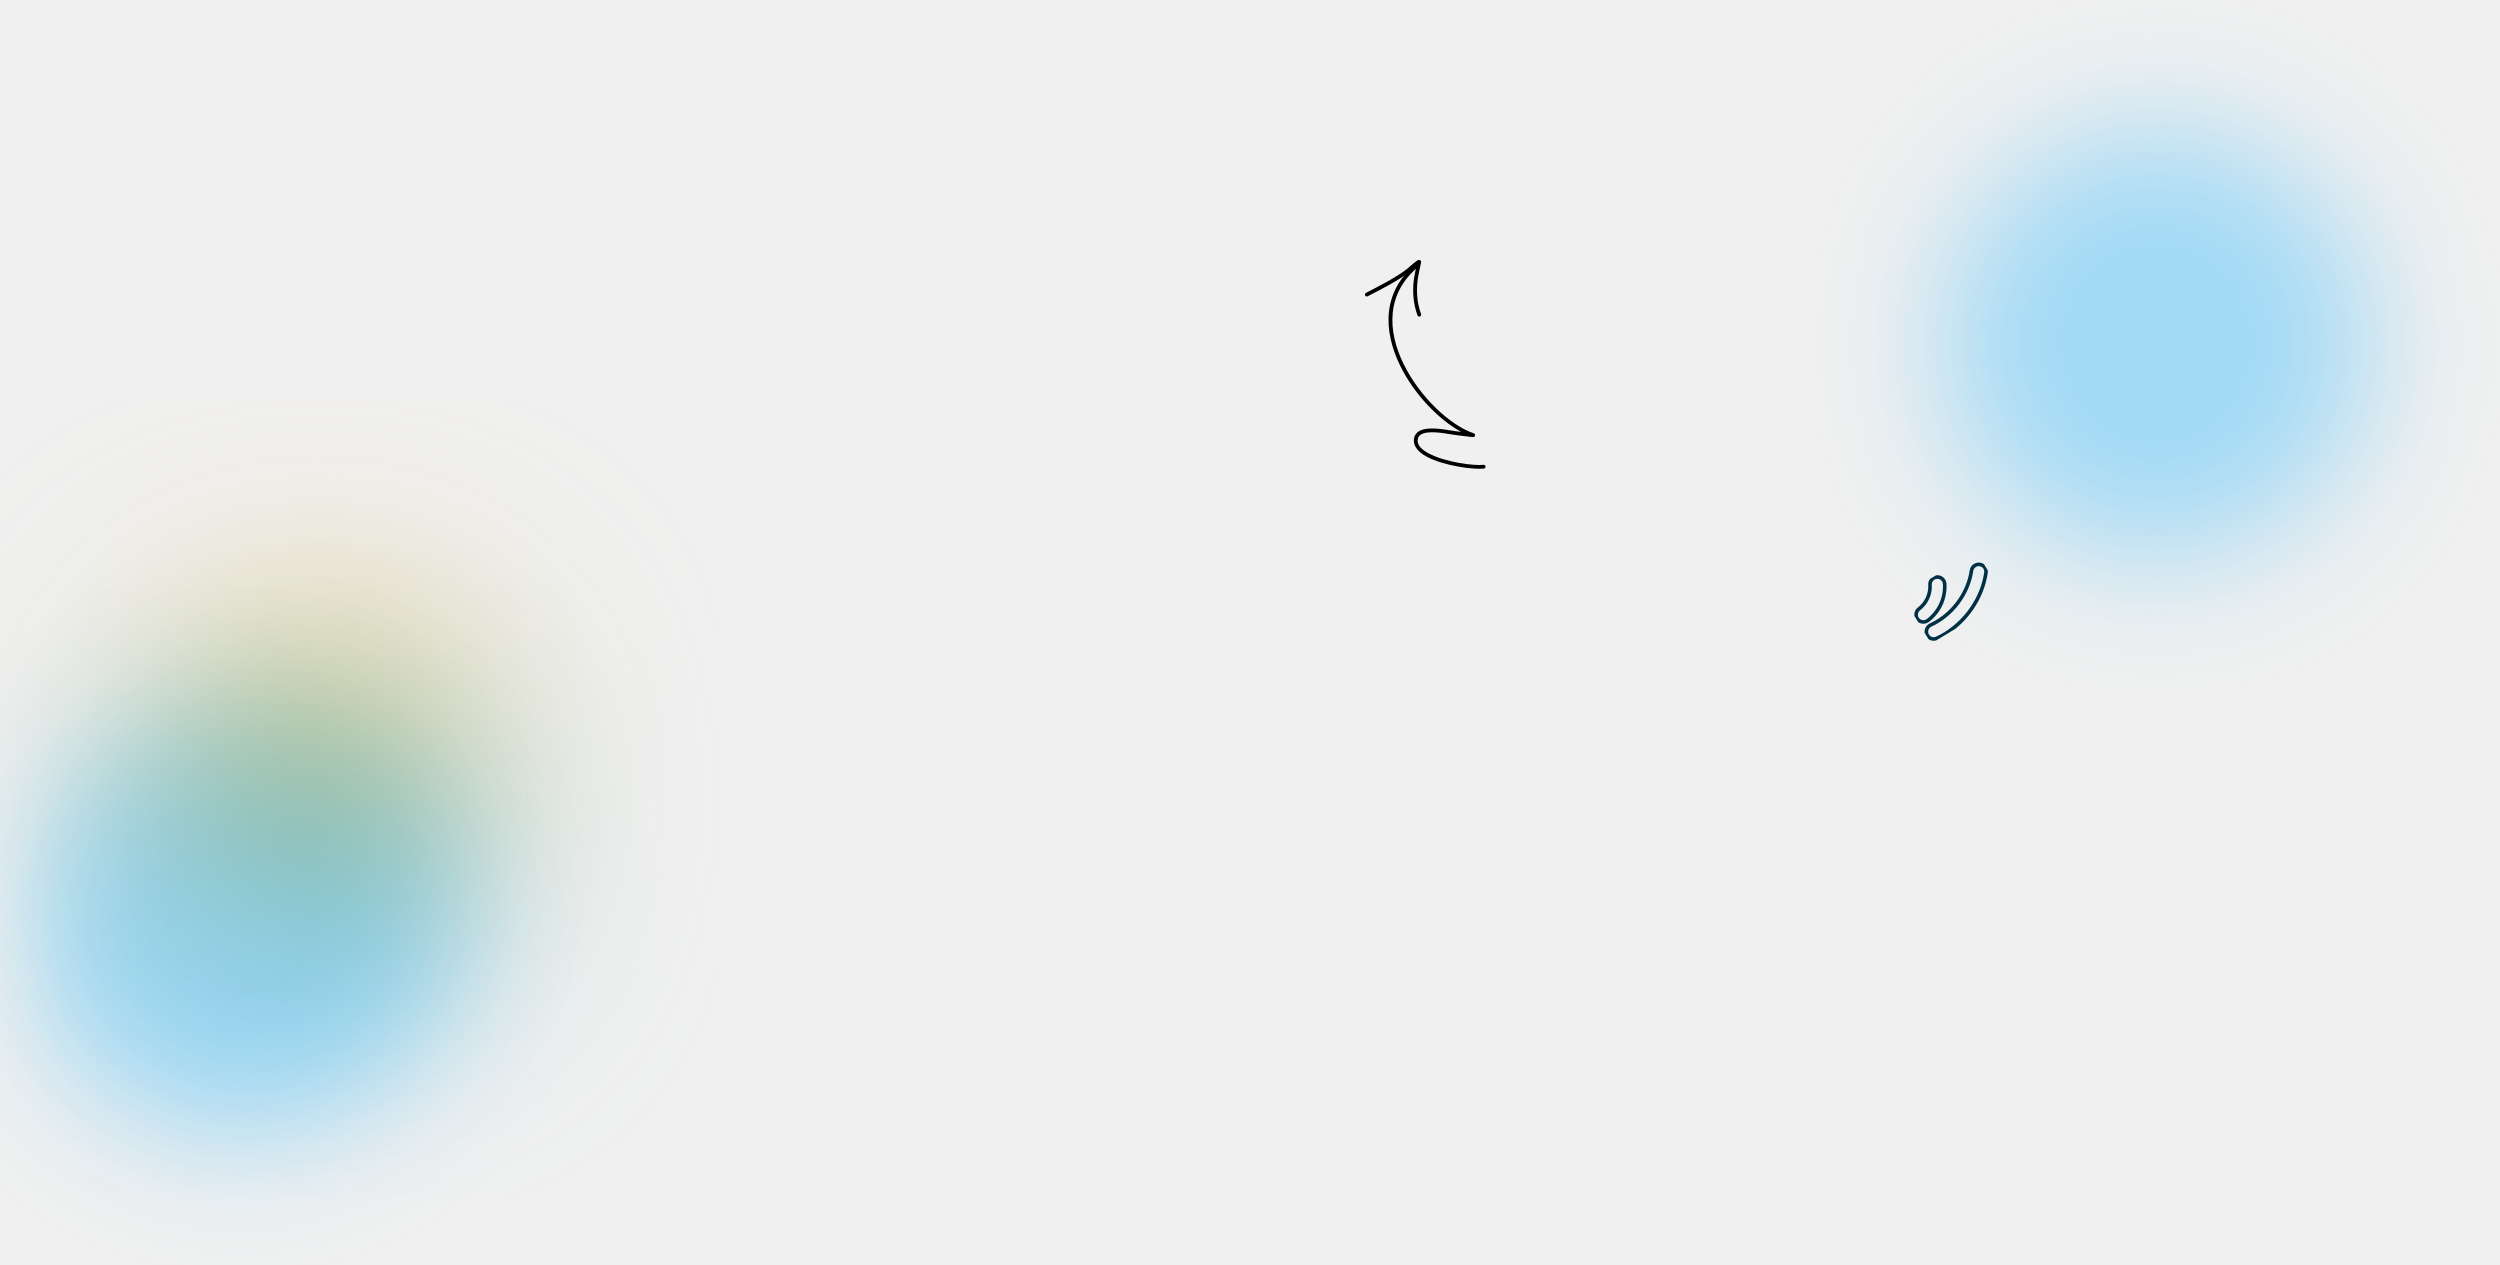
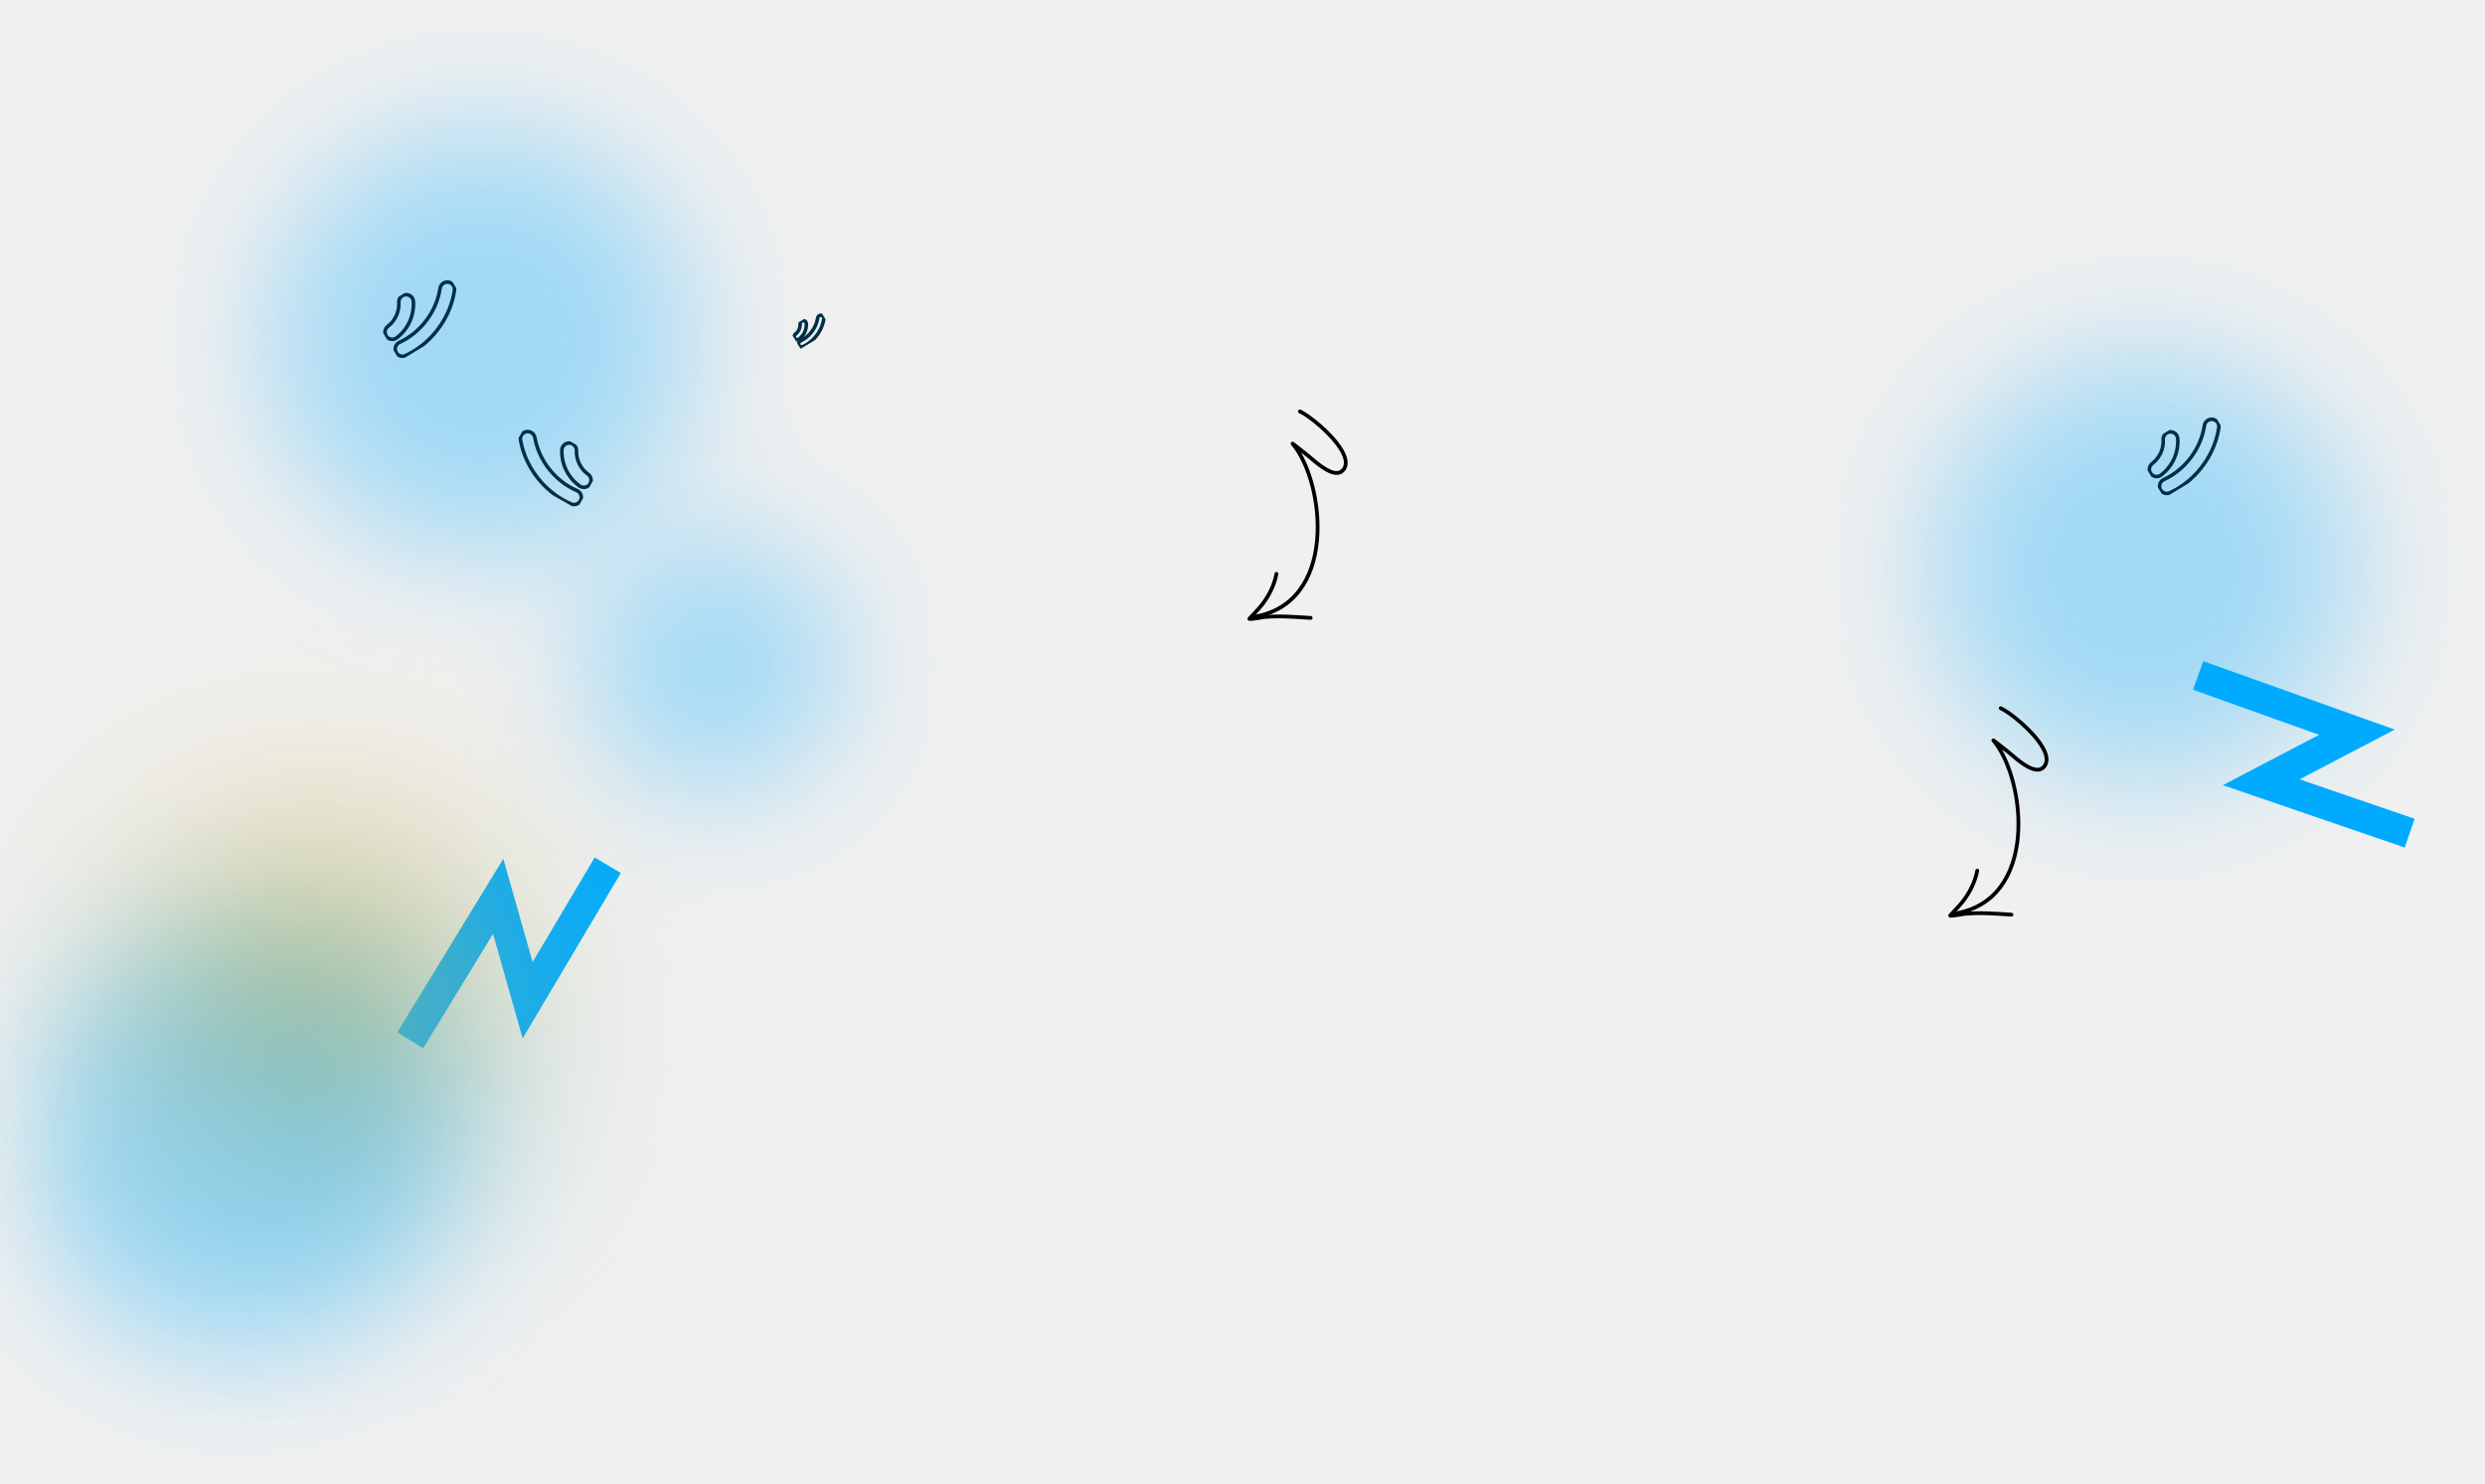
- <svg xmlns="http://www.w3.org/2000/svg" width="1390" height="703" viewBox="0 0 1390 703" fill="none">
-   <g filter="url(#filter0_f_577_11049)">
-     <circle cx="1199" cy="191" r="119" fill="url(#paint0_linear_577_11049)" fill-opacity="0.37" />
+ <svg xmlns="http://www.w3.org/2000/svg" width="1390" height="830" viewBox="0 0 1390 830" fill="none">
+   <g clip-path="url(#clip0_1008_12995)">
+     <path fill-rule="evenodd" clip-rule="evenodd" d="M727.803 253.194C728.672 253.874 729.424 254.455 729.823 254.76C732.257 256.609 737.743 261.937 742.813 264.339C746.68 266.173 750.318 266.315 752.612 262.978C754.697 259.945 753.938 255.802 751.403 251.428C745.948 242.015 732.445 231.342 727.534 229.171C726.997 228.934 726.372 229.175 726.135 229.712C725.899 230.246 726.141 230.871 726.677 231.107C731.39 233.192 744.333 243.454 749.57 252.491C751.617 256.023 752.549 259.329 750.865 261.779C749.203 264.197 746.525 263.755 743.721 262.425C738.786 260.088 733.474 254.875 731.106 253.073C729.621 251.943 724.078 247.477 723.511 247.209C722.801 246.872 722.359 247.303 722.224 247.455C722.12 247.572 721.637 248.193 722.259 248.928C731.13 259.413 737.485 281.642 735.65 302.074C733.832 322.327 723.909 340.858 700.054 344.162C699.475 344.243 699.07 344.779 699.149 345.357C699.23 345.937 699.766 346.342 700.345 346.26C725.339 342.797 735.855 323.482 737.761 302.265C739.367 284.384 734.815 265.183 727.803 253.194Z" fill="black" />
+     <path fill-rule="evenodd" clip-rule="evenodd" d="M701.415 344.872C703.117 343.042 704.869 341.275 706.43 339.313C710.589 334.086 713.802 327.774 715.033 321.184C715.139 320.607 714.759 320.055 714.185 319.947C713.608 319.841 713.056 320.221 712.948 320.794C711.785 327.049 708.717 333.034 704.771 337.993C702.984 340.238 700.939 342.226 699.015 344.349C698.921 344.456 698.057 345.352 697.926 345.592C697.619 346.147 697.847 346.573 697.978 346.757C698.085 346.912 698.251 347.071 698.513 347.179C698.729 347.266 699.177 347.335 699.796 347.3C701.778 347.194 706.368 346.284 707.137 346.214C715.953 345.413 724.289 346.148 733.085 346.702C733.669 346.737 734.174 346.293 734.211 345.71C734.248 345.127 733.804 344.625 733.221 344.588C724.313 344.026 715.87 343.293 706.947 344.105C706.418 344.151 703.504 344.568 701.415 344.872Z" fill="black" />
  </g>
-   <g filter="url(#filter1_f_577_11049)">
-     <circle cx="133" cy="512" r="119" fill="url(#paint1_linear_577_11049)" fill-opacity="0.37" />
+   <g filter="url(#filter0_f_1008_12995)">
+     <circle cx="1199" cy="318" r="119" fill="url(#paint0_linear_1008_12995)" fill-opacity="0.37" />
  </g>
-   <g filter="url(#filter2_f_577_11049)">
-     <circle cx="177" cy="444" r="87" fill="url(#paint2_linear_577_11049)" />
+   <g filter="url(#filter1_f_1008_12995)">
+     <circle cx="269" cy="191" r="119" fill="url(#paint1_linear_1008_12995)" fill-opacity="0.37" />
  </g>
-   <g clip-path="url(#clip0_577_11049)">
-     <path fill-rule="evenodd" clip-rule="evenodd" d="M812.394 240.114C811.298 239.983 810.354 239.875 809.855 239.82C806.815 239.497 799.364 237.778 793.783 238.346C789.524 238.779 786.338 240.54 786.102 244.583C785.888 248.257 788.682 251.409 793.115 253.84C802.654 259.07 819.731 261.215 825.058 260.53C825.639 260.455 826.049 259.925 825.974 259.344C825.9 258.765 825.37 258.355 824.788 258.43C819.677 259.086 803.291 257.003 794.133 251.982C790.553 250.019 788.045 247.673 788.218 244.705C788.388 241.775 790.909 240.768 793.996 240.454C799.428 239.9 806.671 241.611 809.631 241.928C811.486 242.125 818.54 243.078 819.164 243.014C819.946 242.935 820.102 242.338 820.138 242.138C820.166 241.983 820.258 241.202 819.345 240.896C806.329 236.515 789.386 220.784 780.382 202.351C771.456 184.081 770.355 163.089 789.057 147.916C789.51 147.547 789.579 146.879 789.213 146.425C788.843 145.971 788.175 145.902 787.722 146.271C768.127 162.17 769.126 184.14 778.477 203.28C786.357 219.412 800.189 233.485 812.394 240.114Z" fill="black" />
-     <path fill-rule="evenodd" clip-rule="evenodd" d="M787.525 148.013C787.016 150.459 786.43 152.878 786.111 155.365C785.258 161.99 785.775 169.054 788.133 175.329C788.34 175.878 788.951 176.154 789.498 175.949C790.047 175.741 790.322 175.13 790.118 174.584C787.876 168.63 787.404 161.921 788.213 155.636C788.581 152.79 789.301 150.03 789.849 147.219C789.874 147.078 790.15 145.864 790.138 145.591C790.113 144.957 789.697 144.71 789.49 144.621C789.318 144.544 789.094 144.493 788.814 144.537C788.584 144.574 788.165 144.747 787.654 145.097C786.012 146.214 782.557 149.368 781.935 149.826C774.805 155.074 767.292 158.759 759.479 162.838C758.961 163.11 758.759 163.751 759.029 164.269C759.299 164.787 759.939 164.987 760.457 164.717C768.37 160.588 775.973 156.845 783.188 151.532C783.617 151.219 785.895 149.353 787.525 148.013Z" fill="black" />
+   <g filter="url(#filter2_f_1008_12995)">
+     <circle cx="400" cy="372" r="72" fill="url(#paint2_linear_1008_12995)" fill-opacity="0.37" />
  </g>
-   <g clip-path="url(#clip1_577_11049)">
-     <path d="M1081.35 352.502C1093.41 345.193 1102.18 332.295 1104.21 318.41C1104.37 317.342 1104.09 316.259 1103.45 315.399C1102.8 314.539 1101.84 313.971 1100.77 313.822C1099.7 313.674 1098.61 313.955 1097.74 314.605C1096.87 315.255 1096.29 316.22 1096.14 317.287C1094.25 330.175 1085.36 342.029 1073.46 347.494C1072.97 347.717 1072.53 348.033 1072.16 348.426C1071.79 348.819 1071.5 349.28 1071.32 349.782C1071.13 350.285 1071.04 350.82 1071.06 351.355C1071.07 351.89 1071.2 352.416 1071.42 352.901C1071.64 353.388 1071.96 353.826 1072.35 354.19C1072.74 354.554 1073.2 354.837 1073.71 355.022C1074.21 355.207 1074.74 355.291 1075.28 355.269C1075.82 355.247 1076.35 355.119 1076.84 354.893C1078.39 354.184 1079.89 353.386 1081.35 352.502Z" stroke="#002F46" stroke-width="2" stroke-miterlimit="10" stroke-linecap="round" />
-     <path d="M1071.51 345.209C1071.63 345.139 1071.75 345.065 1071.87 344.994C1075 342.617 1077.5 339.505 1079.13 335.939C1080.77 332.373 1081.49 328.464 1081.23 324.566C1081.15 323.491 1080.65 322.493 1079.83 321.792C1079.02 321.091 1077.95 320.744 1076.87 320.828C1075.79 320.912 1074.79 321.419 1074.08 322.238C1073.37 323.057 1073.01 324.121 1073.09 325.196C1073.23 327.735 1072.75 330.276 1071.69 332.597C1070.63 334.918 1069.01 336.948 1066.99 338.512C1066.56 338.835 1066.19 339.238 1065.92 339.699C1065.65 340.161 1065.46 340.67 1065.39 341.2C1065.31 341.729 1065.34 342.267 1065.47 342.784C1065.6 343.301 1065.84 343.785 1066.16 344.211C1066.77 345.008 1067.65 345.551 1068.64 345.736C1069.63 345.92 1070.65 345.733 1071.51 345.209Z" stroke="#002F46" stroke-width="2" stroke-miterlimit="10" stroke-linecap="round" />
+   <g clip-path="url(#clip1_1008_12995)">
+     <path fill-rule="evenodd" clip-rule="evenodd" d="M1119.8 419.194C1120.67 419.874 1121.42 420.455 1121.82 420.76C1124.26 422.609 1129.74 427.937 1134.81 430.339C1138.68 432.173 1142.32 432.315 1144.61 428.978C1146.7 425.945 1145.94 421.802 1143.4 417.428C1137.95 408.015 1124.45 397.342 1119.53 395.171C1119 394.934 1118.37 395.175 1118.14 395.712C1117.9 396.246 1118.14 396.871 1118.68 397.107C1123.39 399.192 1136.33 409.454 1141.57 418.491C1143.62 422.023 1144.55 425.329 1142.86 427.779C1141.2 430.197 1138.52 429.755 1135.72 428.425C1130.79 426.088 1125.47 420.875 1123.11 419.073C1121.62 417.943 1116.08 413.477 1115.51 413.209C1114.8 412.872 1114.36 413.303 1114.22 413.455C1114.12 413.572 1113.64 414.193 1114.26 414.928C1123.13 425.413 1129.49 447.642 1127.65 468.074C1125.83 488.327 1115.91 506.858 1092.05 510.162C1091.48 510.243 1091.07 510.779 1091.15 511.357C1091.23 511.937 1091.77 512.342 1092.35 512.26C1117.34 508.797 1127.86 489.482 1129.76 468.265C1131.37 450.384 1126.81 431.183 1119.8 419.194Z" fill="black" />
+     <path fill-rule="evenodd" clip-rule="evenodd" d="M1093.42 510.871C1095.12 509.042 1096.87 507.275 1098.43 505.313C1102.59 500.086 1105.8 493.774 1107.03 487.184C1107.14 486.607 1106.76 486.055 1106.19 485.947C1105.61 485.841 1105.06 486.221 1104.95 486.794C1103.78 493.049 1100.72 499.034 1096.77 503.993C1094.98 506.238 1092.94 508.226 1091.02 510.349C1090.92 510.456 1090.06 511.352 1089.93 511.592C1089.62 512.147 1089.85 512.573 1089.98 512.757C1090.09 512.912 1090.25 513.071 1090.51 513.179C1090.73 513.266 1091.18 513.335 1091.8 513.3C1093.78 513.194 1098.37 512.284 1099.14 512.214C1107.95 511.413 1116.29 512.148 1125.09 512.702C1125.67 512.737 1126.17 512.293 1126.21 511.71C1126.25 511.127 1125.8 510.625 1125.22 510.588C1116.31 510.026 1107.87 509.293 1098.95 510.105C1098.42 510.151 1095.5 510.568 1093.42 510.871Z" fill="black" />
+   </g>
+   <g clip-path="url(#clip2_1008_12995)">
+     <path d="M314.915 279.611C302.659 272.628 293.546 259.969 291.149 246.143C290.963 245.08 291.208 243.99 291.831 243.113C292.454 242.235 293.402 241.643 294.469 241.465C295.535 241.288 296.632 241.54 297.518 242.166C298.403 242.792 299.005 243.742 299.192 244.805C301.416 257.637 310.629 269.249 322.663 274.395C323.16 274.604 323.611 274.908 323.99 275.291C324.369 275.674 324.669 276.127 324.872 276.624C325.075 277.122 325.177 277.654 325.173 278.189C325.169 278.725 325.058 279.254 324.847 279.745C324.64 280.238 324.337 280.684 323.955 281.058C323.573 281.433 323.12 281.727 322.622 281.926C322.124 282.125 321.591 282.223 321.054 282.215C320.516 282.207 319.984 282.094 319.489 281.881C317.922 281.214 316.394 280.456 314.915 279.611Z" stroke="#002F46" stroke-width="2" stroke-miterlimit="10" stroke-linecap="round" />
+     <path d="M324.55 272.058C324.431 271.991 324.308 271.921 324.189 271.853C320.994 269.56 318.416 266.516 316.688 262.995C314.959 259.474 314.134 255.586 314.288 251.682C314.335 250.605 314.81 249.595 315.608 248.872C316.406 248.149 317.462 247.774 318.544 247.829C319.626 247.884 320.644 248.364 321.376 249.164C322.107 249.964 322.492 251.018 322.445 252.095C322.365 254.636 322.912 257.163 324.037 259.455C325.162 261.747 326.831 263.733 328.899 265.242C329.337 265.553 329.71 265.947 329.996 266.401C330.282 266.854 330.476 267.359 330.567 267.886C330.658 268.413 330.644 268.952 330.526 269.472C330.407 269.992 330.187 270.483 329.877 270.917C329.293 271.73 328.425 272.297 327.441 272.507C326.457 272.718 325.427 272.558 324.55 272.058Z" stroke="#002F46" stroke-width="2" stroke-miterlimit="10" stroke-linecap="round" />
+   </g>
+   <g clip-path="url(#clip3_1008_12995)">
+     <path d="M1218.26 273.255C1230.32 265.946 1239.09 253.048 1241.12 239.163C1241.28 238.095 1241 237.012 1240.36 236.151C1239.71 235.291 1238.75 234.724 1237.68 234.575C1236.61 234.426 1235.52 234.708 1234.65 235.357C1233.78 236.007 1233.2 236.972 1233.05 238.04C1231.17 250.927 1222.27 262.782 1210.37 268.247C1209.88 268.469 1209.44 268.786 1209.07 269.178C1208.7 269.571 1208.42 270.032 1208.23 270.535C1208.04 271.038 1207.95 271.572 1207.97 272.107C1207.99 272.643 1208.11 273.168 1208.33 273.654C1208.55 274.141 1208.87 274.579 1209.26 274.943C1209.65 275.307 1210.11 275.589 1210.62 275.774C1211.12 275.96 1211.65 276.043 1212.19 276.021C1212.73 275.999 1213.26 275.871 1213.75 275.645C1215.3 274.937 1216.8 274.138 1218.26 273.255Z" stroke="#002F46" stroke-width="2" stroke-miterlimit="10" stroke-linecap="round" />
+     <path d="M1208.43 265.962C1208.54 265.891 1208.66 265.818 1208.78 265.747C1211.91 263.369 1214.41 260.257 1216.04 256.691C1217.68 253.125 1218.4 249.217 1218.14 245.318C1218.06 244.243 1217.56 243.246 1216.74 242.545C1215.93 241.844 1214.86 241.497 1213.78 241.58C1212.7 241.664 1211.7 242.171 1210.99 242.991C1210.28 243.81 1209.92 244.874 1210 245.949C1210.14 248.488 1209.66 251.028 1208.6 253.349C1207.54 255.67 1205.92 257.701 1203.9 259.264C1203.47 259.587 1203.1 259.991 1202.83 260.452C1202.56 260.913 1202.38 261.423 1202.3 261.952C1202.22 262.481 1202.25 263.02 1202.38 263.536C1202.52 264.053 1202.75 264.538 1203.07 264.963C1203.68 265.761 1204.56 266.304 1205.55 266.488C1206.54 266.673 1207.56 266.485 1208.43 265.962Z" stroke="#002F46" stroke-width="2" stroke-miterlimit="10" stroke-linecap="round" />
+   </g>
+   <g clip-path="url(#clip4_1008_12995)">
+     <path d="M231.349 196.502C243.413 189.193 252.185 176.295 254.212 162.41C254.369 161.342 254.094 160.259 253.448 159.399C252.803 158.539 251.838 157.972 250.768 157.822C249.697 157.674 248.607 157.955 247.739 158.605C246.87 159.255 246.293 160.22 246.136 161.287C244.255 174.175 235.357 186.029 223.464 191.494C222.973 191.717 222.531 192.033 222.162 192.426C221.793 192.819 221.505 193.28 221.316 193.782C221.126 194.285 221.038 194.82 221.056 195.355C221.075 195.89 221.2 196.416 221.424 196.901C221.644 197.388 221.959 197.826 222.351 198.19C222.742 198.554 223.203 198.837 223.706 199.022C224.209 199.207 224.745 199.291 225.282 199.269C225.819 199.247 226.348 199.119 226.837 198.893C228.386 198.184 229.892 197.386 231.349 196.502Z" stroke="#002F46" stroke-width="2" stroke-miterlimit="10" stroke-linecap="round" />
+     <path d="M221.515 189.209C221.632 189.139 221.753 189.065 221.87 188.994C225.003 186.617 227.498 183.505 229.132 179.939C230.766 176.373 231.486 172.464 231.229 168.566C231.152 167.491 230.651 166.493 229.833 165.792C229.016 165.091 227.951 164.744 226.871 164.828C225.791 164.912 224.786 165.419 224.076 166.238C223.366 167.057 223.01 168.121 223.086 169.196C223.233 171.735 222.754 174.276 221.691 176.597C220.628 178.918 219.012 180.948 216.986 182.512C216.556 182.835 216.194 183.238 215.92 183.699C215.646 184.161 215.465 184.67 215.388 185.2C215.312 185.729 215.34 186.267 215.472 186.784C215.605 187.301 215.838 187.785 216.159 188.211C216.765 189.008 217.648 189.551 218.637 189.736C219.626 189.92 220.651 189.733 221.515 189.209Z" stroke="#002F46" stroke-width="2" stroke-miterlimit="10" stroke-linecap="round" />
+   </g>
+   <g clip-path="url(#clip5_1008_12995)">
+     <path d="M451.071 192.864C456.224 189.742 459.971 184.233 460.837 178.301C460.904 177.845 460.787 177.382 460.511 177.015C460.235 176.647 459.823 176.405 459.366 176.341C458.908 176.278 458.443 176.398 458.072 176.676C457.701 176.953 457.455 177.365 457.387 177.822C456.584 183.327 452.783 188.39 447.703 190.725C447.493 190.82 447.304 190.955 447.146 191.123C446.989 191.291 446.866 191.488 446.785 191.702C446.704 191.917 446.666 192.145 446.674 192.374C446.682 192.603 446.736 192.827 446.831 193.035C446.925 193.243 447.06 193.43 447.227 193.585C447.394 193.741 447.591 193.861 447.806 193.941C448.021 194.02 448.25 194.055 448.479 194.046C448.709 194.037 448.935 193.982 449.143 193.885C449.805 193.583 450.449 193.242 451.071 192.864Z" stroke="#002F46" stroke-width="2" stroke-miterlimit="10" stroke-linecap="round" />
+     <path d="M446.87 189.749C446.92 189.719 446.972 189.687 447.022 189.657C448.36 188.642 449.426 187.312 450.124 185.789C450.822 184.266 451.13 182.596 451.019 180.931C450.987 180.471 450.773 180.045 450.424 179.746C450.074 179.447 449.619 179.298 449.158 179.334C448.697 179.37 448.267 179.586 447.964 179.936C447.661 180.286 447.509 180.741 447.541 181.2C447.604 182.285 447.4 183.37 446.945 184.361C446.491 185.353 445.801 186.22 444.935 186.888C444.752 187.026 444.597 187.198 444.48 187.395C444.363 187.592 444.286 187.81 444.253 188.036C444.22 188.262 444.232 188.492 444.289 188.713C444.345 188.934 444.445 189.141 444.582 189.322C444.841 189.663 445.218 189.895 445.641 189.974C446.063 190.053 446.501 189.972 446.87 189.749Z" stroke="#002F46" stroke-width="2" stroke-miterlimit="10" stroke-linecap="round" />
+   </g>
+   <path d="M229.47 581.875L278.651 501.393L295.138 559.498L339.949 484" stroke="#00ABFF" stroke-width="17" />
+   <path d="M1229.54 377.832L1318.36 409.577L1264.83 437.561L1347.88 466.042" stroke="#00ABFF" stroke-width="17" />
+   <g filter="url(#filter3_f_1008_12995)">
+     <circle cx="133" cy="639" r="119" fill="url(#paint3_linear_1008_12995)" fill-opacity="0.37" />
+   </g>
+   <g filter="url(#filter4_f_1008_12995)">
+     <circle cx="177" cy="571" r="87" fill="url(#paint4_linear_1008_12995)" />
  </g>
  <defs>
-     <filter id="filter0_f_577_11049" x="1008" y="0" width="382" height="382" filterUnits="userSpaceOnUse" color-interpolation-filters="sRGB">
+     <filter id="filter0_f_1008_12995" x="1008" y="127" width="382" height="382" filterUnits="userSpaceOnUse" color-interpolation-filters="sRGB">
      <feFlood flood-opacity="0" result="BackgroundImageFix" />
      <feBlend mode="normal" in="SourceGraphic" in2="BackgroundImageFix" result="shape" />
-       <feGaussianBlur stdDeviation="36" result="effect1_foregroundBlur_577_11049" />
+       <feGaussianBlur stdDeviation="36" result="effect1_foregroundBlur_1008_12995" />
    </filter>
-     <filter id="filter1_f_577_11049" x="-58" y="321" width="382" height="382" filterUnits="userSpaceOnUse" color-interpolation-filters="sRGB">
+     <filter id="filter1_f_1008_12995" x="78" y="0" width="382" height="382" filterUnits="userSpaceOnUse" color-interpolation-filters="sRGB">
      <feFlood flood-opacity="0" result="BackgroundImageFix" />
      <feBlend mode="normal" in="SourceGraphic" in2="BackgroundImageFix" result="shape" />
-       <feGaussianBlur stdDeviation="36" result="effect1_foregroundBlur_577_11049" />
+       <feGaussianBlur stdDeviation="36" result="effect1_foregroundBlur_1008_12995" />
    </filter>
-     <filter id="filter2_f_577_11049" x="-45" y="222" width="444" height="444" filterUnits="userSpaceOnUse" color-interpolation-filters="sRGB">
+     <filter id="filter2_f_1008_12995" x="256" y="228" width="288" height="288" filterUnits="userSpaceOnUse" color-interpolation-filters="sRGB">
      <feFlood flood-opacity="0" result="BackgroundImageFix" />
      <feBlend mode="normal" in="SourceGraphic" in2="BackgroundImageFix" result="shape" />
-       <feGaussianBlur stdDeviation="67.5" result="effect1_foregroundBlur_577_11049" />
+       <feGaussianBlur stdDeviation="36" result="effect1_foregroundBlur_1008_12995" />
    </filter>
-     <linearGradient id="paint0_linear_577_11049" x1="1199" y1="72" x2="1199" y2="310" gradientUnits="userSpaceOnUse">
+     <filter id="filter3_f_1008_12995" x="-58" y="448" width="382" height="382" filterUnits="userSpaceOnUse" color-interpolation-filters="sRGB">
+       <feFlood flood-opacity="0" result="BackgroundImageFix" />
+       <feBlend mode="normal" in="SourceGraphic" in2="BackgroundImageFix" result="shape" />
+       <feGaussianBlur stdDeviation="36" result="effect1_foregroundBlur_1008_12995" />
+     </filter>
+     <filter id="filter4_f_1008_12995" x="-45" y="349" width="444" height="444" filterUnits="userSpaceOnUse" color-interpolation-filters="sRGB">
+       <feFlood flood-opacity="0" result="BackgroundImageFix" />
+       <feBlend mode="normal" in="SourceGraphic" in2="BackgroundImageFix" result="shape" />
+       <feGaussianBlur stdDeviation="67.5" result="effect1_foregroundBlur_1008_12995" />
+     </filter>
+     <linearGradient id="paint0_linear_1008_12995" x1="1199" y1="199" x2="1199" y2="437" gradientUnits="userSpaceOnUse">
      <stop offset="1" stop-color="#1CB3FF" />
    </linearGradient>
-     <linearGradient id="paint1_linear_577_11049" x1="133" y1="393" x2="133" y2="631" gradientUnits="userSpaceOnUse">
+     <linearGradient id="paint1_linear_1008_12995" x1="269" y1="72" x2="269" y2="310" gradientUnits="userSpaceOnUse">
      <stop offset="1" stop-color="#1CB3FF" />
    </linearGradient>
-     <linearGradient id="paint2_linear_577_11049" x1="177" y1="357" x2="177" y2="531" gradientUnits="userSpaceOnUse">
+     <linearGradient id="paint2_linear_1008_12995" x1="400" y1="300" x2="400" y2="444" gradientUnits="userSpaceOnUse">
+       <stop offset="1" stop-color="#1CB3FF" />
+     </linearGradient>
+     <linearGradient id="paint3_linear_1008_12995" x1="133" y1="520" x2="133" y2="758" gradientUnits="userSpaceOnUse">
+       <stop offset="1" stop-color="#1CB3FF" />
+     </linearGradient>
+     <linearGradient id="paint4_linear_1008_12995" x1="177" y1="484" x2="177" y2="658" gradientUnits="userSpaceOnUse">
      <stop stop-color="#FFB015" />
      <stop offset="1" stop-color="#1CB3FF" />
    </linearGradient>
-     <clipPath id="clip0_577_11049">
-       <rect width="120.761" height="120.761" fill="white" transform="translate(742.986 275.728) rotate(-100.49)" />
+     <clipPath id="clip0_1008_12995">
+       <rect width="120.761" height="120.761" fill="white" transform="translate(805.624 258.643) rotate(110.678)" />
    </clipPath>
-     <clipPath id="clip1_577_11049">
-       <rect width="48" height="31" fill="white" transform="matrix(-0.855286 0.518156 0.518156 0.855286 1098.69 306.41)" />
+     <clipPath id="clip1_1008_12995">
+       <rect width="120.761" height="120.761" fill="white" transform="translate(1197.62 424.643) rotate(110.678)" />
+     </clipPath>
+     <clipPath id="clip2_1008_12995">
+       <rect width="48" height="31" fill="white" transform="translate(296.348 234) rotate(29.6762)" />
+     </clipPath>
+     <clipPath id="clip3_1008_12995">
+       <rect width="48" height="31" fill="white" transform="matrix(-0.855286 0.518156 0.518156 0.855286 1235.6 227.163)" />
+     </clipPath>
+     <clipPath id="clip4_1008_12995">
+       <rect width="48" height="31" fill="white" transform="matrix(-0.855286 0.518156 0.518156 0.855286 248.689 150.41)" />
+     </clipPath>
+     <clipPath id="clip5_1008_12995">
+       <rect width="20.504" height="13.242" fill="white" transform="matrix(-0.855286 0.518156 0.518156 0.855286 458.478 173.175)" />
    </clipPath>
  </defs>
</svg>
